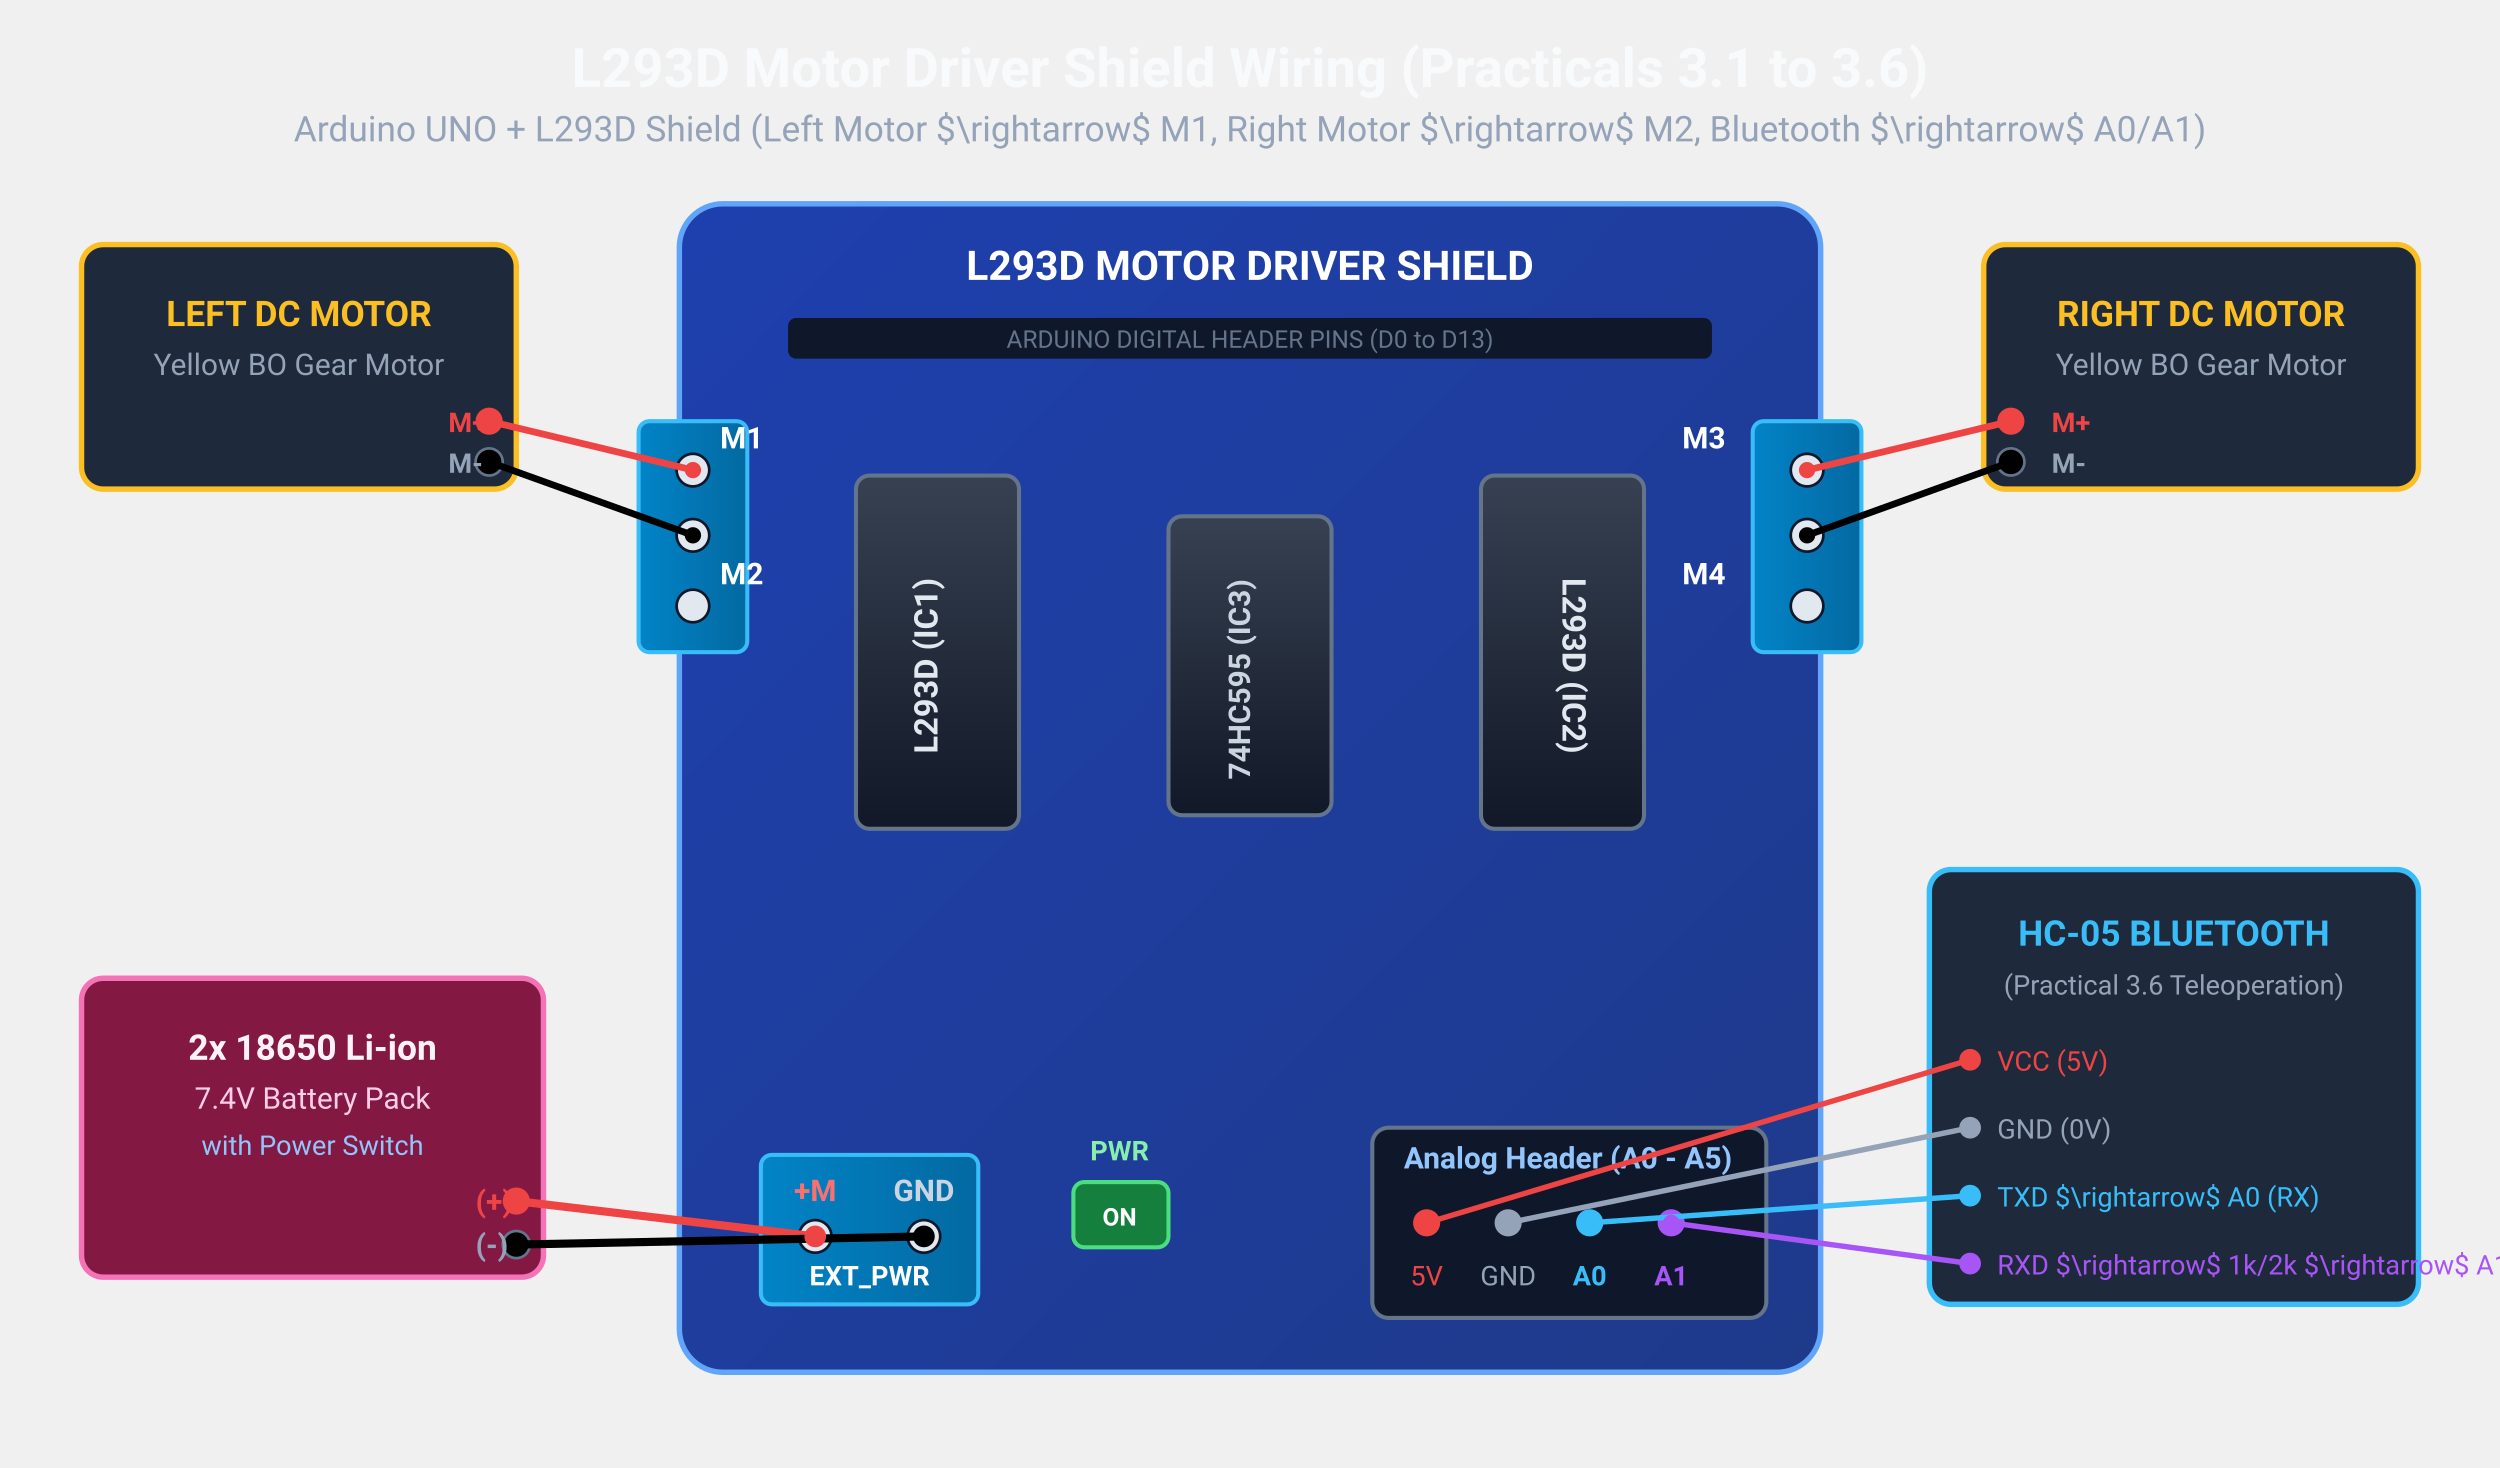
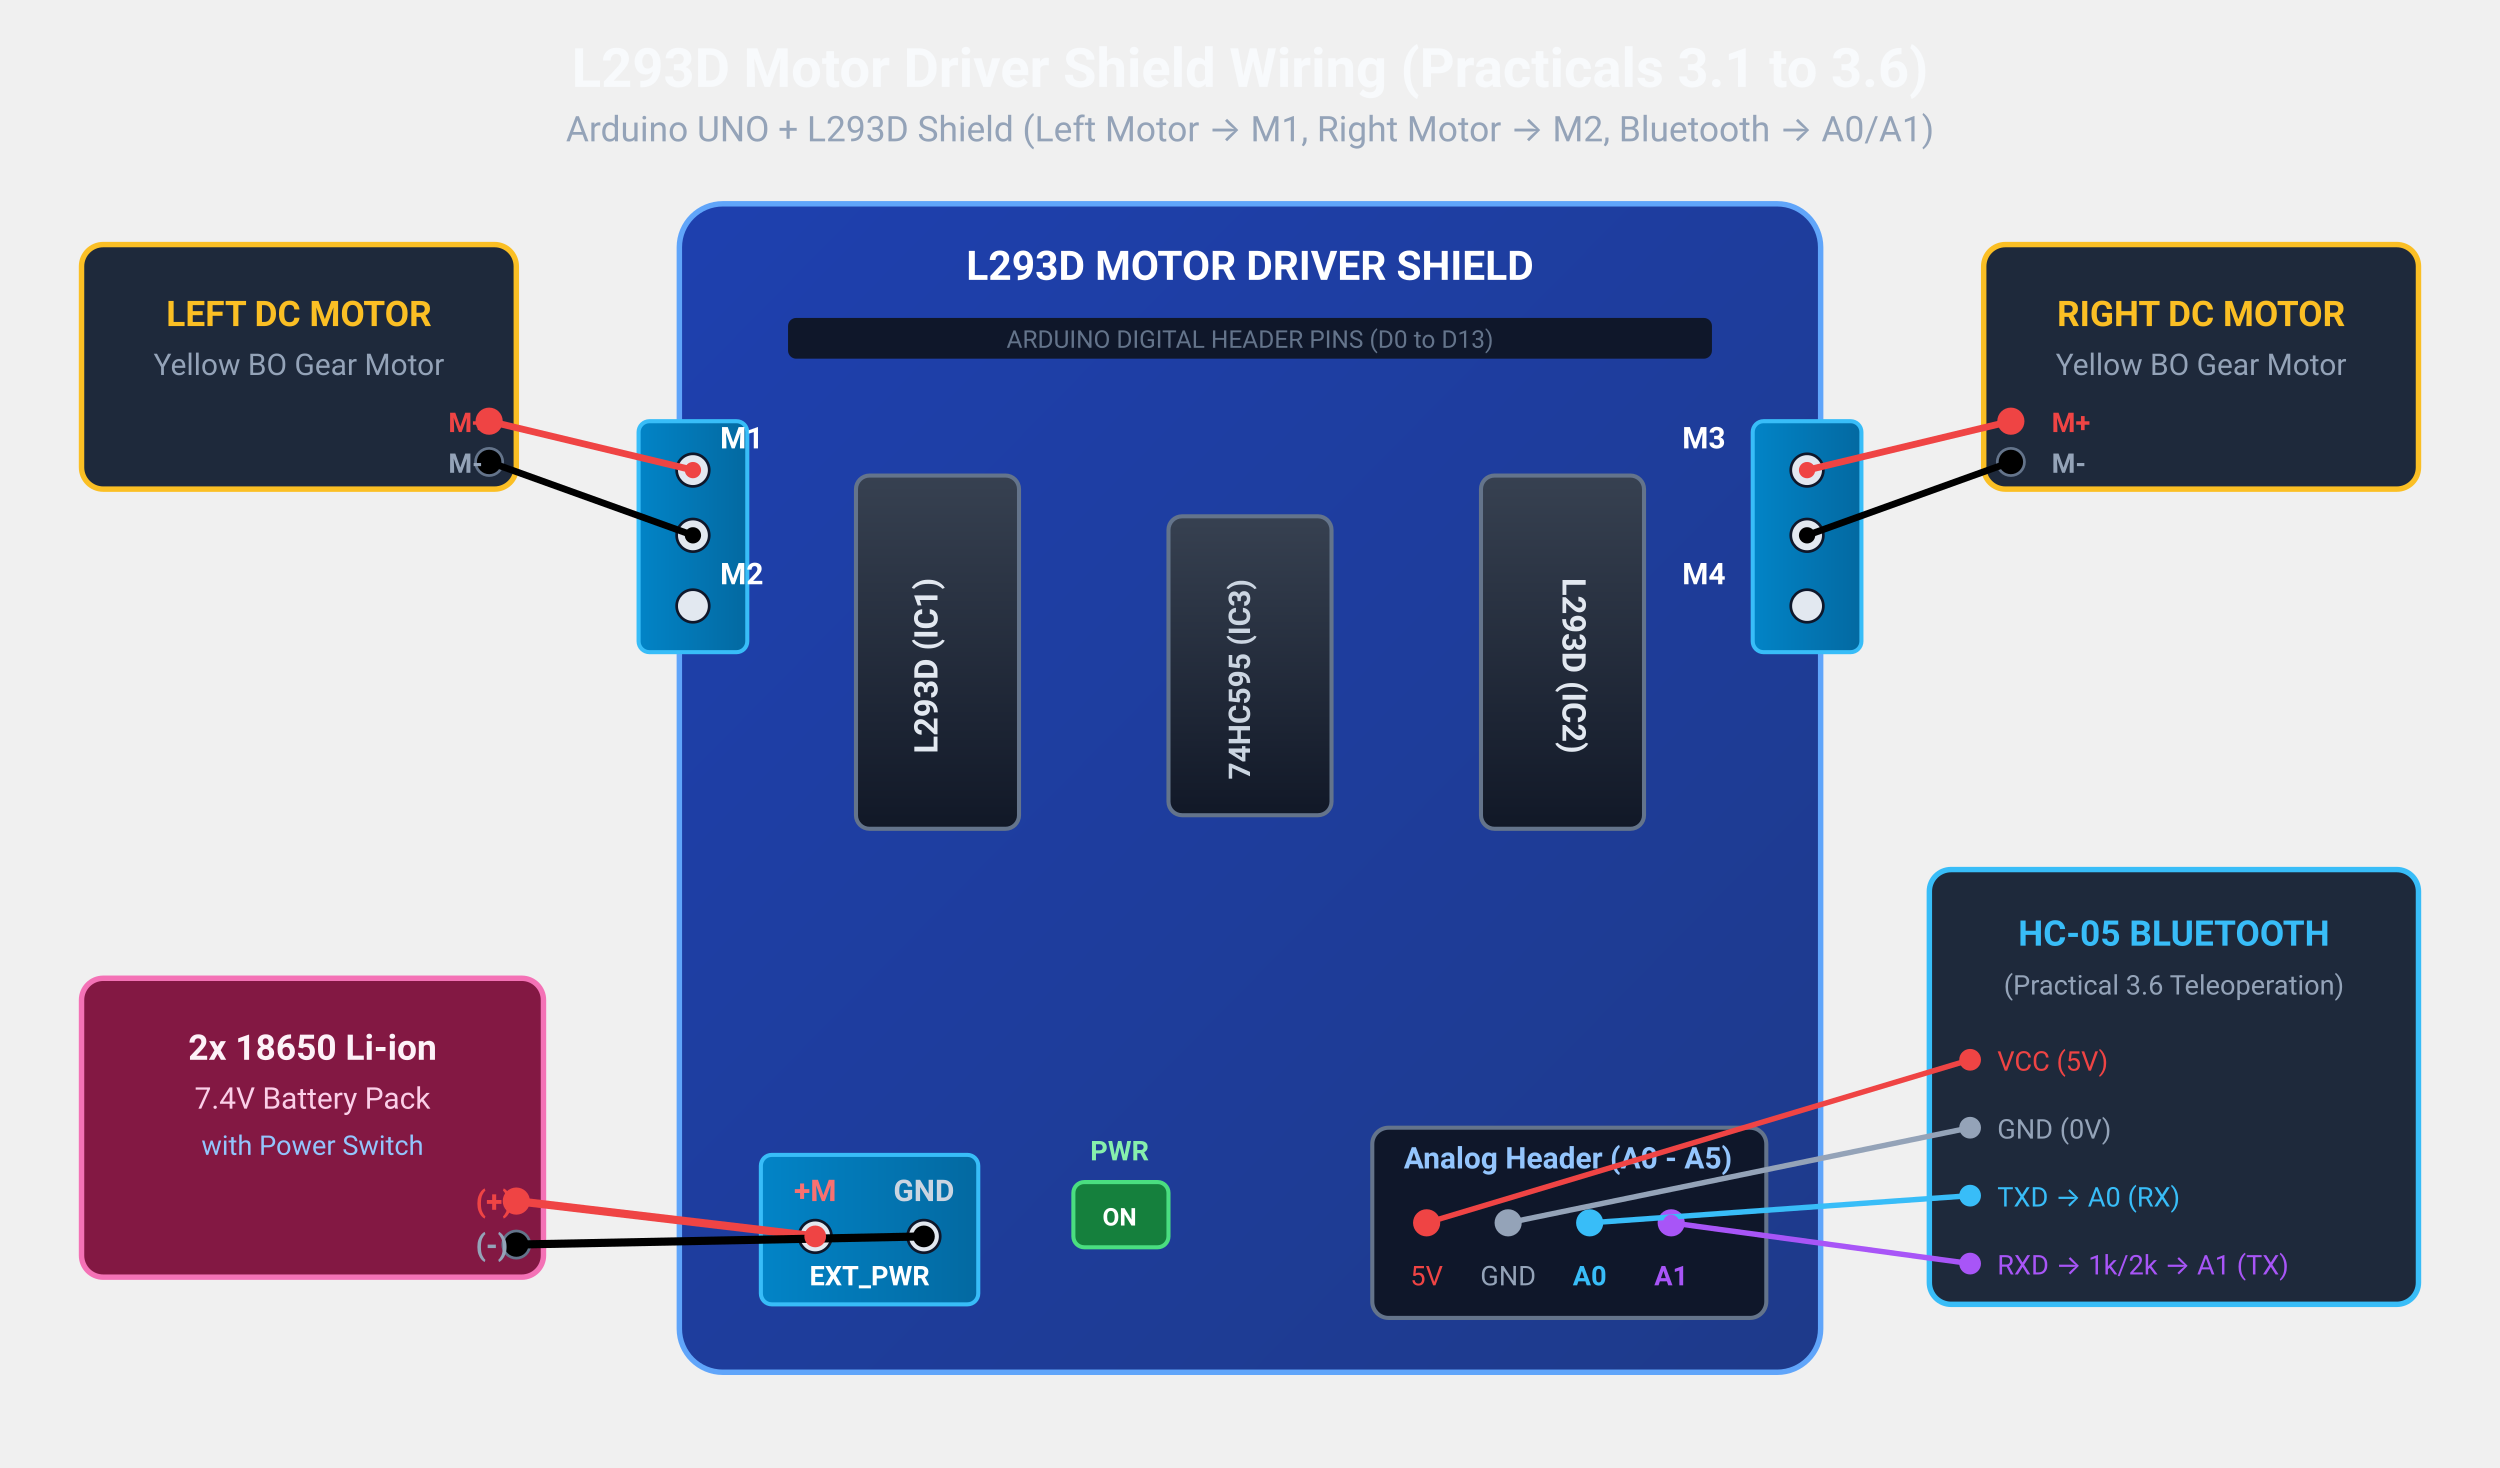
<svg xmlns="http://www.w3.org/2000/svg" viewBox="0 0 920 540" width="100%" height="100%" style="background:#0b1120;font-family:system-ui,-apple-system,BlinkMacSystemFont,'Segoe UI',Roboto,sans-serif;">
  <defs>
    <linearGradient id="shieldBlue" x1="0%" y1="0%" x2="100%" y2="100%">
      <stop offset="0%" stop-color="#1e40af" />
      <stop offset="100%" stop-color="#1e3a8a" />
    </linearGradient>
    <linearGradient id="icBlack" x1="0%" y1="0%" x2="0%" y2="100%">
      <stop offset="0%" stop-color="#374151" />
      <stop offset="100%" stop-color="#111827" />
    </linearGradient>
    <linearGradient id="termBlue" x1="0%" y1="0%" x2="100%" y2="0%">
      <stop offset="0%" stop-color="#0284c7" />
      <stop offset="100%" stop-color="#0369a1" />
    </linearGradient>
  </defs>
  <text x="460" y="32" fill="#f8fafc" font-size="20" font-weight="bold" text-anchor="middle">L293D Motor Driver Shield Wiring (Practicals 3.1 to 3.6)</text>
-   <text x="460" y="52" fill="#94a3b8" font-size="13" text-anchor="middle">Arduino UNO + L293D Shield (Left Motor $\rightarrow$ M1, Right Motor $\rightarrow$ M2, Bluetooth $\rightarrow$ A0/A1)</text>
+   <text x="460" y="52" fill="#94a3b8" font-size="13" text-anchor="middle">Arduino UNO + L293D Shield (Left Motor → M1, Right Motor → M2, Bluetooth → A0/A1)</text>
  <g transform="translate(30, 90)">
    <rect x="0" y="0" width="160" height="90" rx="8" fill="#1e293b" stroke="#fbbf24" stroke-width="2" />
    <text x="80" y="30" fill="#fbbf24" font-size="13" font-weight="bold" text-anchor="middle">LEFT DC MOTOR</text>
    <text x="80" y="48" fill="#94a3b8" font-size="11" text-anchor="middle">Yellow BO Gear Motor</text>
    <circle cx="150" cy="65" r="5" fill="#ef4444" />
    <text x="135" y="69" fill="#ef4444" font-size="10" font-weight="bold">M+</text>
    <circle cx="150" cy="80" r="5" fill="#000000" stroke="#64748b" stroke-width="1" />
    <text x="135" y="84" fill="#94a3b8" font-size="10" font-weight="bold">M-</text>
  </g>
  <g transform="translate(730, 90)">
    <rect x="0" y="0" width="160" height="90" rx="8" fill="#1e293b" stroke="#fbbf24" stroke-width="2" />
    <text x="80" y="30" fill="#fbbf24" font-size="13" font-weight="bold" text-anchor="middle">RIGHT DC MOTOR</text>
    <text x="80" y="48" fill="#94a3b8" font-size="11" text-anchor="middle">Yellow BO Gear Motor</text>
    <circle cx="10" cy="65" r="5" fill="#ef4444" />
    <text x="25" y="69" fill="#ef4444" font-size="10" font-weight="bold">M+</text>
    <circle cx="10" cy="80" r="5" fill="#000000" stroke="#64748b" stroke-width="1" />
    <text x="25" y="84" fill="#94a3b8" font-size="10" font-weight="bold">M-</text>
  </g>
  <g transform="translate(30, 360)">
    <rect x="0" y="0" width="170" height="110" rx="8" fill="#831843" stroke="#f472b6" stroke-width="2" />
    <text x="85" y="30" fill="#fdf2f8" font-size="13" font-weight="bold" text-anchor="middle">2x 18650 Li-ion</text>
    <text x="85" y="48" fill="#fbcfe8" font-size="11" text-anchor="middle">7.4V Battery Pack</text>
    <text x="85" y="65" fill="#93c5fd" font-size="10" text-anchor="middle">with Power Switch</text>
    <circle cx="160" cy="82" r="5" fill="#ef4444" />
    <text x="145" y="86" fill="#ef4444" font-size="11" font-weight="bold">(+)</text>
    <circle cx="160" cy="98" r="5" fill="#000000" stroke="#64748b" stroke-width="1" />
    <text x="145" y="102" fill="#94a3b8" font-size="11" font-weight="bold">(-)</text>
  </g>
  <g transform="translate(710, 320)">
    <rect x="0" y="0" width="180" height="160" rx="8" fill="#1e293b" stroke="#38bdf8" stroke-width="2" />
    <text x="90" y="28" fill="#38bdf8" font-size="13" font-weight="bold" text-anchor="middle">HC-05 BLUETOOTH</text>
    <text x="90" y="46" fill="#94a3b8" font-size="10" text-anchor="middle">(Practical 3.6 Teleoperation)</text>
    <circle cx="15" cy="70" r="4" fill="#ef4444" />
    <text x="25" y="74" fill="#ef4444" font-size="10">VCC (5V)</text>
    <circle cx="15" cy="95" r="4" fill="#94a3b8" />
    <text x="25" y="99" fill="#94a3b8" font-size="10">GND (0V)</text>
    <circle cx="15" cy="120" r="4" fill="#38bdf8" />
-     <text x="25" y="124" fill="#38bdf8" font-size="10">TXD $\rightarrow$ A0 (RX)</text>
+     <text x="25" y="124" fill="#38bdf8" font-size="10">TXD → A0 (RX)</text>
    <circle cx="15" cy="145" r="4" fill="#a855f7" />
-     <text x="25" y="149" fill="#a855f7" font-size="10">RXD $\rightarrow$ 1k/2k $\rightarrow$ A1 (TX)</text>
+     <text x="25" y="149" fill="#a855f7" font-size="10">RXD → 1k/2k → A1 (TX)</text>
  </g>
  <g transform="translate(250, 75)">
    <rect x="0" y="0" width="420" height="430" rx="16" fill="url(#shieldBlue)" stroke="#60a5fa" stroke-width="2" />
    <text x="210" y="28" fill="#ffffff" font-size="15" font-weight="bold" text-anchor="middle">L293D MOTOR DRIVER SHIELD</text>
    <rect x="40" y="42" width="340" height="15" rx="3" fill="#0f172a" />
    <text x="210" y="53" fill="#64748b" font-size="9" text-anchor="middle">ARDUINO DIGITAL HEADER PINS (D0 to D13)</text>
    <rect x="-15" y="80" width="40" height="85" rx="4" fill="url(#termBlue)" stroke="#38bdf8" stroke-width="1.5" />
    <circle cx="5" cy="98" r="6" fill="#e2e8f0" stroke="#0f172a" stroke-width="1" />
    <circle cx="5" cy="122" r="6" fill="#e2e8f0" stroke="#0f172a" stroke-width="1" />
    <circle cx="5" cy="148" r="6" fill="#e2e8f0" stroke="#0f172a" stroke-width="1" />
    <text x="15" y="90" fill="#ffffff" font-size="11" font-weight="bold">M1</text>
    <text x="15" y="140" fill="#ffffff" font-size="11" font-weight="bold">M2</text>
    <rect x="395" y="80" width="40" height="85" rx="4" fill="url(#termBlue)" stroke="#38bdf8" stroke-width="1.5" />
    <circle cx="415" cy="98" r="6" fill="#e2e8f0" stroke="#0f172a" stroke-width="1" />
    <circle cx="415" cy="122" r="6" fill="#e2e8f0" stroke="#0f172a" stroke-width="1" />
    <circle cx="415" cy="148" r="6" fill="#e2e8f0" stroke="#0f172a" stroke-width="1" />
    <text x="385" y="90" fill="#ffffff" font-size="11" font-weight="bold" text-anchor="end">M3</text>
    <text x="385" y="140" fill="#ffffff" font-size="11" font-weight="bold" text-anchor="end">M4</text>
    <rect x="65" y="100" width="60" height="130" rx="5" fill="url(#icBlack)" stroke="#64748b" stroke-width="1.5" />
    <text x="95" y="170" fill="#e2e8f0" font-size="12" font-weight="bold" text-anchor="middle" transform="rotate(-90 95 170)">L293D (IC1)</text>
    <rect x="180" y="115" width="60" height="110" rx="5" fill="url(#icBlack)" stroke="#64748b" stroke-width="1.5" />
    <text x="210" y="175" fill="#cbd5e1" font-size="11" font-weight="bold" text-anchor="middle" transform="rotate(-90 210 175)">74HC595 (IC3)</text>
    <rect x="295" y="100" width="60" height="130" rx="5" fill="url(#icBlack)" stroke="#64748b" stroke-width="1.5" />
    <text x="325" y="170" fill="#e2e8f0" font-size="12" font-weight="bold" text-anchor="middle" transform="rotate(90 325 170)">L293D (IC2)</text>
    <rect x="30" y="350" width="80" height="55" rx="4" fill="url(#termBlue)" stroke="#38bdf8" stroke-width="1.5" />
    <circle cx="50" cy="380" r="6" fill="#e2e8f0" stroke="#0f172a" stroke-width="1" />
    <circle cx="90" cy="380" r="6" fill="#e2e8f0" stroke="#0f172a" stroke-width="1" />
    <text x="50" y="367" fill="#f87171" font-size="11" font-weight="bold" text-anchor="middle">+M</text>
    <text x="90" y="367" fill="#cbd5e1" font-size="11" font-weight="bold" text-anchor="middle">GND</text>
    <text x="70" y="398" fill="#ffffff" font-size="10" font-weight="bold" text-anchor="middle">EXT_PWR</text>
    <rect x="145" y="360" width="35" height="24" rx="4" fill="#15803d" stroke="#4ade80" stroke-width="1.5" />
    <text x="162" y="352" fill="#86efac" font-size="10" font-weight="bold" text-anchor="middle">PWR</text>
    <text x="162" y="376" fill="#ffffff" font-size="9" font-weight="bold" text-anchor="middle">ON</text>
    <rect x="255" y="340" width="145" height="70" rx="6" fill="#0f172a" stroke="#64748b" stroke-width="1.5" />
    <text x="327" y="355" fill="#93c5fd" font-size="11" font-weight="bold" text-anchor="middle">Analog Header (A0 - A5)</text>
    <circle cx="275" cy="375" r="5" fill="#ef4444" />
    <text x="275" y="398" fill="#ef4444" font-size="10" text-anchor="middle">5V</text>
    <circle cx="305" cy="375" r="5" fill="#94a3b8" />
    <text x="305" y="398" fill="#94a3b8" font-size="10" text-anchor="middle">GND</text>
    <circle cx="335" cy="375" r="5" fill="#38bdf8" />
    <text x="335" y="398" fill="#38bdf8" font-size="10" font-weight="bold" text-anchor="middle">A0</text>
    <circle cx="365" cy="375" r="5" fill="#a855f7" />
    <text x="365" y="398" fill="#a855f7" font-size="10" font-weight="bold" text-anchor="middle">A1</text>
  </g>
  <path d="M 180 155 L 255 173" fill="none" stroke="#ef4444" stroke-width="2.5" />
  <path d="M 180 170 L 255 197" fill="none" stroke="#000000" stroke-width="2.5" />
  <circle cx="255" cy="173" r="3" fill="#ef4444" />
  <circle cx="255" cy="197" r="3" fill="#000000" />
  <path d="M 740 155 L 665 173" fill="none" stroke="#ef4444" stroke-width="2.5" />
  <path d="M 740 170 L 665 197" fill="none" stroke="#000000" stroke-width="2.5" />
  <circle cx="665" cy="173" r="3" fill="#ef4444" />
  <circle cx="665" cy="197" r="3" fill="#000000" />
  <path d="M 190 442 L 300 455" fill="none" stroke="#ef4444" stroke-width="3" />
  <path d="M 190 458 L 340 455" fill="none" stroke="#000000" stroke-width="3" />
  <circle cx="300" cy="455" r="4" fill="#ef4444" />
  <circle cx="340" cy="455" r="4" fill="#000000" />
  <path d="M 725 390 L 525 450" fill="none" stroke="#ef4444" stroke-width="2" />
  <path d="M 725 415 L 555 450" fill="none" stroke="#94a3b8" stroke-width="2" />
  <path d="M 725 440 L 585 450" fill="none" stroke="#38bdf8" stroke-width="2" />
  <path d="M 725 465 L 615 450" fill="none" stroke="#a855f7" stroke-width="2" />
  <circle cx="525" cy="450" r="3" fill="#ef4444" />
  <circle cx="555" cy="450" r="3" fill="#94a3b8" />
  <circle cx="585" cy="450" r="3" fill="#38bdf8" />
  <circle cx="615" cy="450" r="3" fill="#a855f7" />
</svg>
